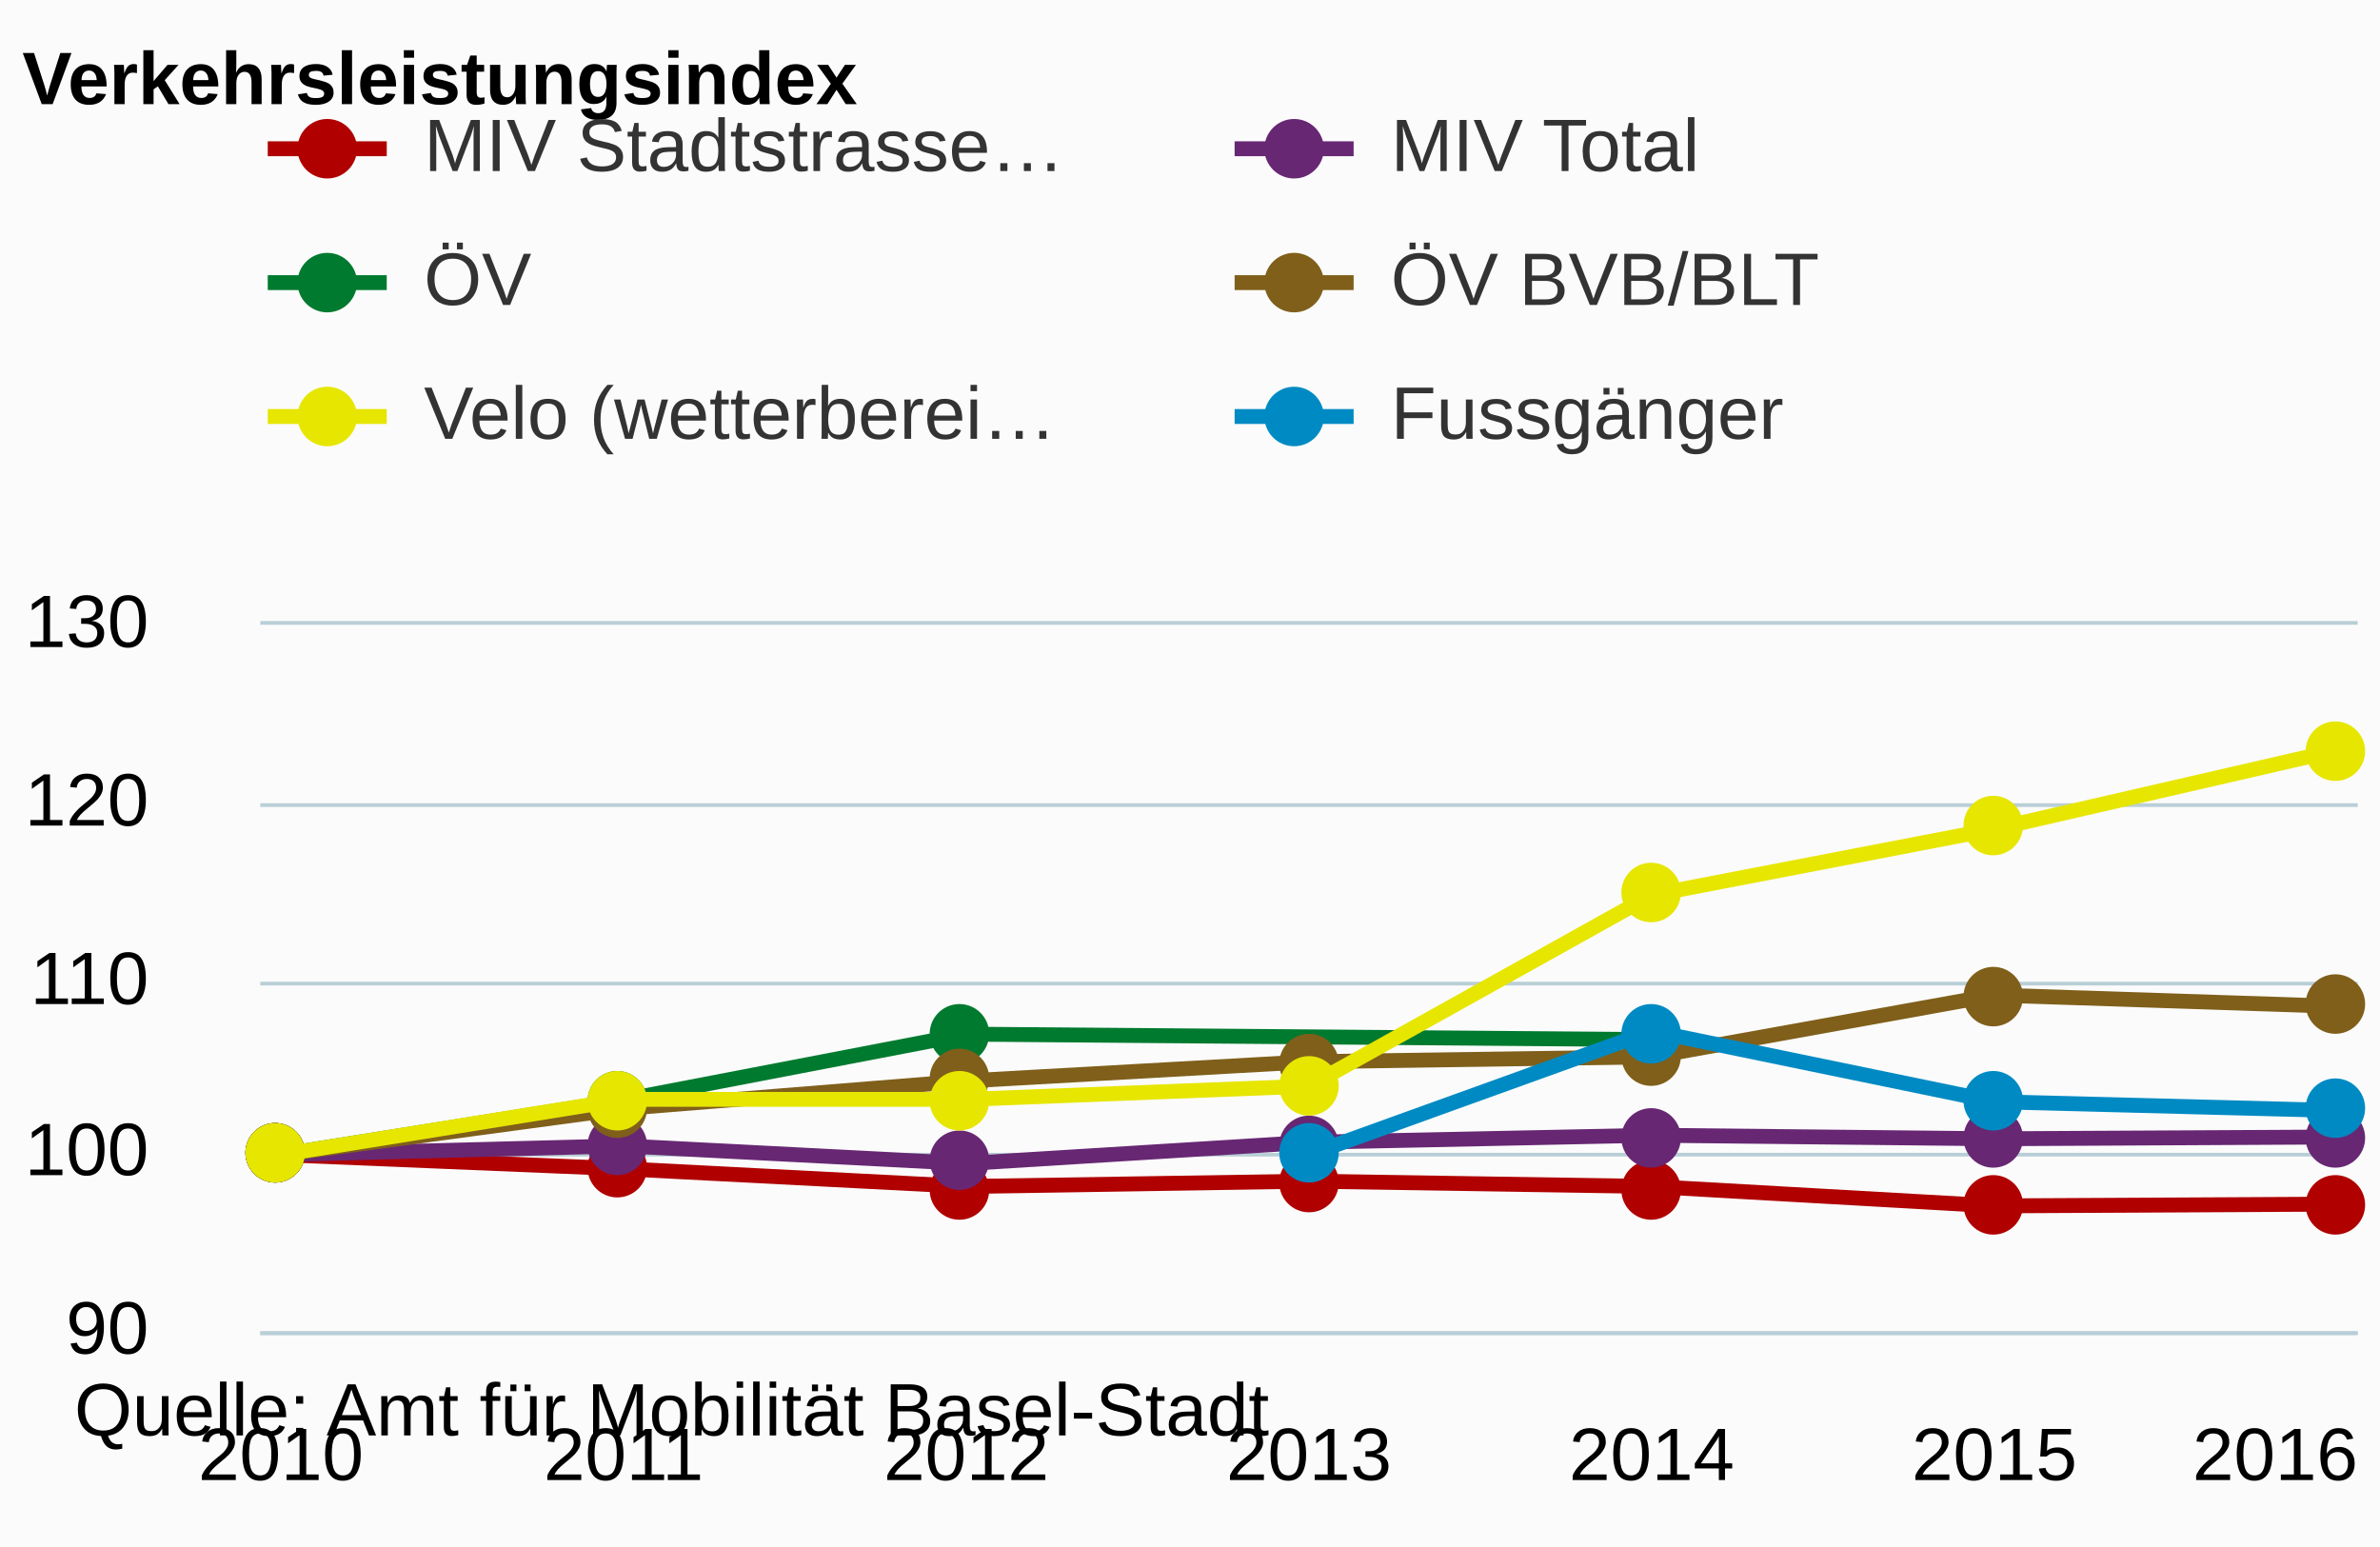
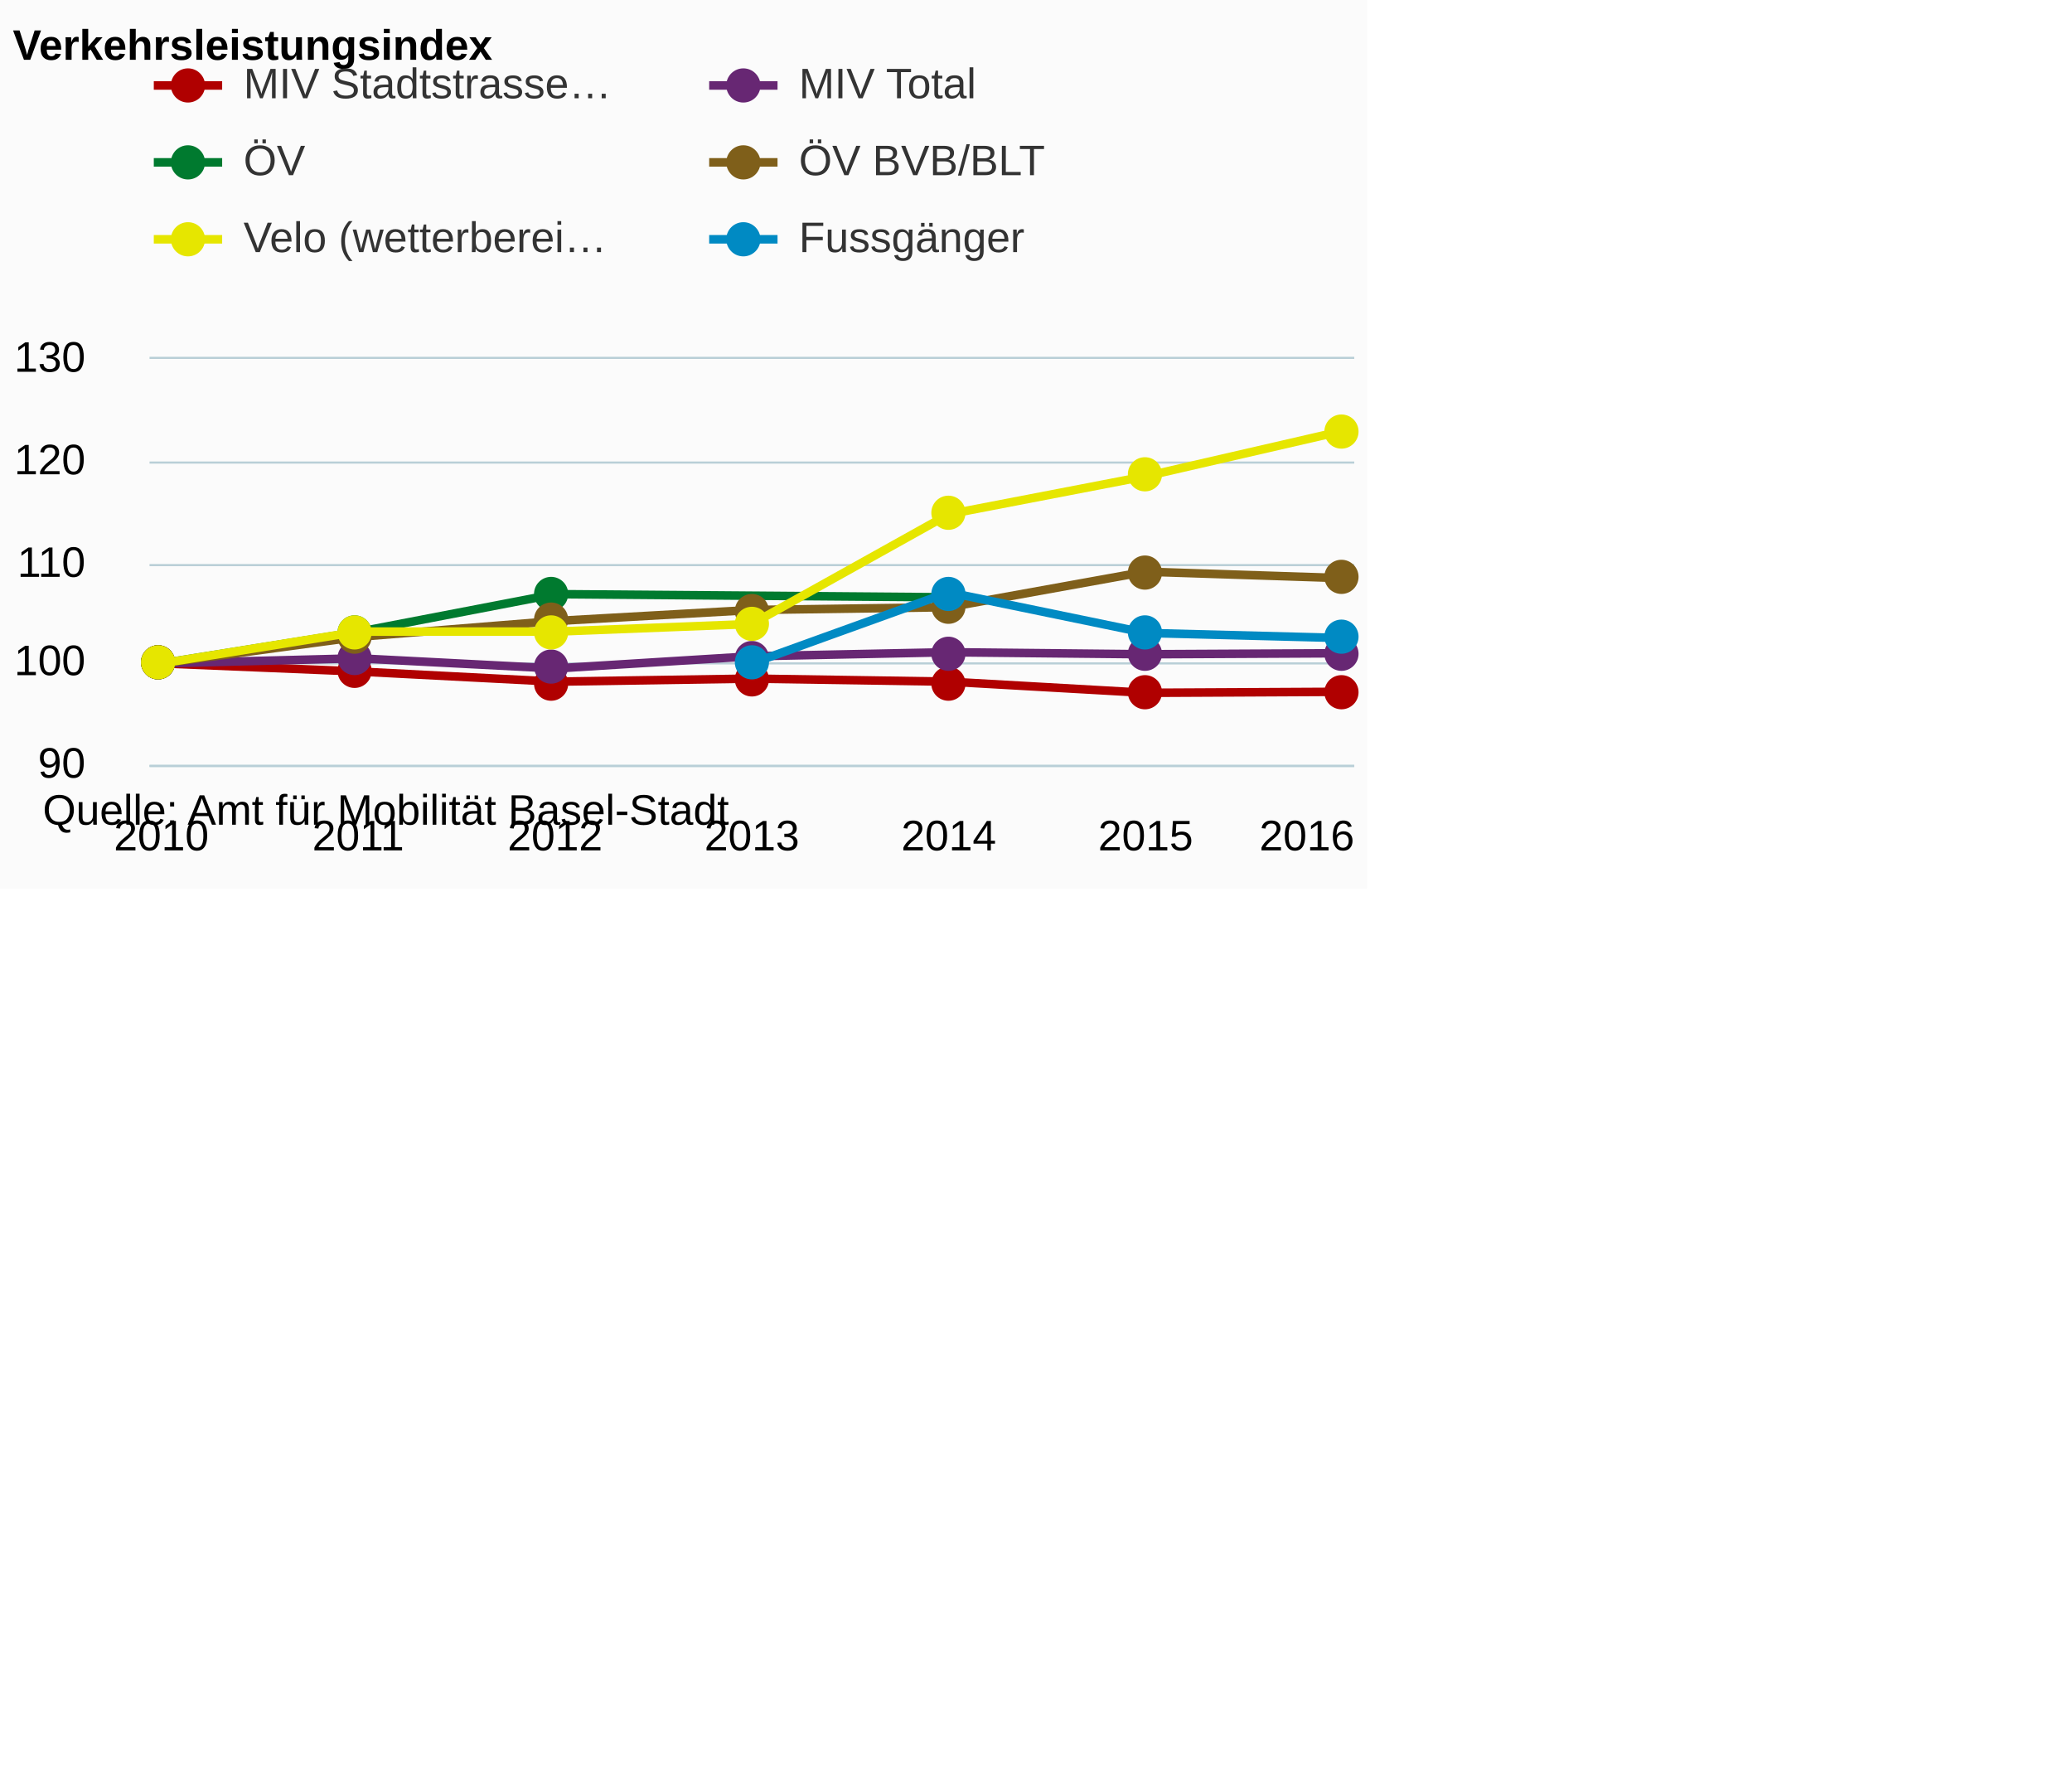
- <svg xmlns="http://www.w3.org/2000/svg" version="1.1" class="highcharts-root" style="font-family:arial;font-size:12px;" viewBox="0 0 320 208">
+ <svg xmlns="http://www.w3.org/2000/svg" version="1.1" class="highcharts-root" style="font-family:arial;font-size:12px;" viewBox="0 0 485 415">
  <defs>
    <clipPath>
      <rect x="0" y="0" width="282" height="95" fill="none" />
    </clipPath>
    <clipPath id="a">
      <rect x="0" y="0" width="282" height="95" fill="none" />
    </clipPath>
  </defs>
  <rect fill="#fbfbfb" class="highcharts-background" x="0" y="0" width="320" height="208" rx="0" ry="0" />
  <rect fill="none" class="highcharts-plot-background" x="35" y="84" width="282" height="95" />
  <g class="highcharts-pane-group" />
  <g class="highcharts-grid highcharts-xaxis-grid ">
    <path fill="none" class="highcharts-grid-line" d="M 37.5 84 L 37.5 179" opacity="1" />
    <path fill="none" class="highcharts-grid-line" d="M 83.5 84 L 83.5 179" opacity="1" />
    <path fill="none" class="highcharts-grid-line" d="M 129.5 84 L 129.5 179" opacity="1" />
    <path fill="none" class="highcharts-grid-line" d="M 175.5 84 L 175.5 179" opacity="1" />
    <path fill="none" class="highcharts-grid-line" d="M 221.5 84 L 221.5 179" opacity="1" />
    <path fill="none" class="highcharts-grid-line" d="M 267.5 84 L 267.5 179" opacity="1" />
    <path fill="none" class="highcharts-grid-line" d="M 313.5 84 L 313.5 179" opacity="1" />
  </g>
  <g class="highcharts-grid highcharts-yaxis-grid ">
    <path fill="none" stroke="#B9CFD7" stroke-width="0.5" class="highcharts-grid-line" d="M 35 179.25 L 317 179.25" opacity="1" />
    <path fill="none" stroke="#B9CFD7" stroke-width="0.5" class="highcharts-grid-line" d="M 35 155.25 L 317 155.25" opacity="1" />
    <path fill="none" stroke="#B9CFD7" stroke-width="0.5" class="highcharts-grid-line" d="M 35 132.25 L 317 132.25" opacity="1" />
    <path fill="none" stroke="#B9CFD7" stroke-width="0.5" class="highcharts-grid-line" d="M 35 108.25 L 317 108.25" opacity="1" />
    <path fill="none" stroke="#B9CFD7" stroke-width="0.5" class="highcharts-grid-line" d="M 35 83.75 L 317 83.75" opacity="1" />
  </g>
  <rect fill="none" class="highcharts-plot-border" x="35" y="84" width="282" height="95" />
  <g class="highcharts-axis highcharts-xaxis ">
    <path fill="none" class="highcharts-axis-line" stroke="#B9CFD7" stroke-width="0.5" d="M 35 179.25 L 317 179.25" />
  </g>
  <g class="highcharts-axis highcharts-yaxis ">
    <path fill="none" class="highcharts-axis-line" d="M 35 84 L 35 179" />
  </g>
  <g class="highcharts-series-group">
    <g class="highcharts-series highcharts-series-0 highcharts-line-series highcharts-color-undefined " transform="translate(35,84) scale(1 1)" clip-path="url(#a)">
      <path fill="none" d="M 2.765 71.25 L 48.843 73.15 L 94.922 75.525 L 141 74.812 L 187.078 75.525 L 233.157 78.138 L 279.235 77.9" class="highcharts-graph" stroke="#b00000 " stroke-width="2" stroke-linejoin="round" stroke-linecap="round" />
    </g>
    <g class="highcharts-markers highcharts-series-0 highcharts-line-series highcharts-color-undefined " transform="translate(35,84) scale(1 1)" clip-path="none">
      <path fill="#b00000 " d="M 6 71 A 4 4 0 1 1 6 70.996 Z" class="highcharts-point" />
      <path fill="#b00000 " d="M 52 73 A 4 4 0 1 1 52 72.996 Z" class="highcharts-point" />
      <path fill="#b00000 " d="M 98 76 A 4 4 0 1 1 98 75.996 Z" class="highcharts-point" />
      <path fill="#b00000 " d="M 145 75 A 4 4 0 1 1 145 74.996 Z" class="highcharts-point" />
      <path fill="#b00000 " d="M 191 76 A 4 4 0 1 1 191 75.996 Z" class="highcharts-point" />
      <path fill="#b00000 " d="M 237 78 A 4 4 0 1 1 237 77.996 Z" class="highcharts-point" />
      <path fill="#b00000 " d="M 283 78 A 4 4 0 1 1 283 77.996 Z" class="highcharts-point" />
    </g>
    <g class="highcharts-series highcharts-series-1 highcharts-line-series highcharts-color-undefined " transform="translate(35,84) scale(1 1)" clip-path="url(#a)">
      <path fill="none" d="M 2.765 71.25 L 48.843 70.062 L 94.922 72.438 L 141 69.587 L 187.078 68.638 L 233.157 69.112 L 279.235 68.875" class="highcharts-graph" stroke="#672773" stroke-width="2" stroke-linejoin="round" stroke-linecap="round" />
    </g>
    <g class="highcharts-markers highcharts-series-1 highcharts-line-series highcharts-color-undefined " transform="translate(35,84) scale(1 1)" clip-path="none">
      <path fill="#672773" d="M 6 71 A 4 4 0 1 1 6 70.996 Z" class="highcharts-point" />
      <path fill="#672773" d="M 52 70 A 4 4 0 1 1 52 69.996 Z" class="highcharts-point" />
      <path fill="#672773" d="M 98 72 A 4 4 0 1 1 98 71.996 Z" class="highcharts-point" />
      <path fill="#672773" d="M 145 70 A 4 4 0 1 1 145 69.996 Z" class="highcharts-point" />
      <path fill="#672773" d="M 191 69 A 4 4 0 1 1 191 68.996 Z" class="highcharts-point" />
      <path fill="#672773" d="M 237 69 A 4 4 0 1 1 237 68.996 Z" class="highcharts-point" />
      <path fill="#672773" d="M 283 69 A 4 4 0 1 1 283 68.996 Z" class="highcharts-point" />
    </g>
    <g class="highcharts-series highcharts-series-2 highcharts-line-series highcharts-color-undefined " transform="translate(35,84) scale(1 1)" clip-path="url(#a)">
      <path fill="none" d="M 2.765 71.25 L 48.843 63.889 L 94.922 55.044 L 187.078 55.779" class="highcharts-graph" stroke="#007a2f" stroke-width="2" stroke-linejoin="round" stroke-linecap="round" />
    </g>
    <g class="highcharts-markers highcharts-series-2 highcharts-line-series highcharts-color-undefined " transform="translate(35,84) scale(1 1)" clip-path="none">
      <path fill="#007a2f" d="M 6 71 A 4 4 0 1 1 6 70.996 Z" class="highcharts-point" />
      <path fill="#007a2f" d="M 52 64 A 4 4 0 1 1 52 63.996 Z" class="highcharts-point" />
      <path fill="#007a2f" d="M 98 55 A 4 4 0 1 1 98 54.996 Z" class="highcharts-point" />
      <path fill="#007a2f" d="M 191 56 A 4 4 0 1 1 191 55.996 Z" class="highcharts-point" />
    </g>
    <g class="highcharts-series highcharts-series-3 highcharts-line-series highcharts-color-undefined " transform="translate(35,84) scale(1 1)" clip-path="url(#a)">
      <path fill="none" d="M 2.765 71.25 L 48.843 65.034 L 94.922 61.337 L 141 58.752 L 187.078 58.097 L 233.157 49.79 L 279.235 51.3" class="highcharts-graph" stroke="#7F5F1A" stroke-width="2" stroke-linejoin="round" stroke-linecap="round" />
    </g>
    <g class="highcharts-markers highcharts-series-3 highcharts-line-series highcharts-color-undefined " transform="translate(35,84) scale(1 1)" clip-path="none">
      <path fill="#7F5F1A" d="M 6 71 A 4 4 0 1 1 6 70.996 Z" class="highcharts-point" />
      <path fill="#7F5F1A" d="M 52 65 A 4 4 0 1 1 52 64.996 Z" class="highcharts-point" />
      <path fill="#7F5F1A" d="M 98 61 A 4 4 0 1 1 98 60.996 Z" class="highcharts-point" />
      <path fill="#7F5F1A" d="M 145 59 A 4 4 0 1 1 145 58.996 Z" class="highcharts-point" />
      <path fill="#7F5F1A" d="M 191 58 A 4 4 0 1 1 191 57.996 Z" class="highcharts-point" />
      <path fill="#7F5F1A" d="M 237 50 A 4 4 0 1 1 237 49.996 Z" class="highcharts-point" />
      <path fill="#7F5F1A" d="M 283 51 A 4 4 0 1 1 283 50.996 Z" class="highcharts-point" />
    </g>
    <g class="highcharts-series highcharts-series-4 highcharts-line-series highcharts-color-undefined " transform="translate(35,84) scale(1 1)" clip-path="url(#a)">
      <path fill="none" d="M 2.765 71.25 L 48.843 63.813 L 94.922 63.813 L 141 62.029 L 187.078 36.34 L 233.157 27.465 L 279.235 16.862" class="highcharts-graph" stroke="#E6E600" stroke-width="2" stroke-linejoin="round" stroke-linecap="round" />
    </g>
    <g class="highcharts-markers highcharts-series-4 highcharts-line-series highcharts-color-undefined " transform="translate(35,84) scale(1 1)" clip-path="none">
      <path fill="#E6E600" d="M 6 71 A 4 4 0 1 1 6 70.996 Z" class="highcharts-point" />
      <path fill="#E6E600" d="M 52 64 A 4 4 0 1 1 52 63.996 Z" class="highcharts-point" />
      <path fill="#E6E600" d="M 98 64 A 4 4 0 1 1 98 63.996 Z" class="highcharts-point" />
      <path fill="#E6E600" d="M 145 62 A 4 4 0 1 1 145 61.996 Z" class="highcharts-point" />
      <path fill="#E6E600" d="M 191 36 A 4 4 0 1 1 191 35.996 Z" class="highcharts-point" />
      <path fill="#E6E600" d="M 237 27 A 4 4 0 1 1 237 26.996 Z" class="highcharts-point" />
      <path fill="#E6E600" d="M 283 17 A 4 4 0 1 1 283 16.996 Z" class="highcharts-point" />
    </g>
    <g class="highcharts-series highcharts-series-5 highcharts-line-series highcharts-color-undefined " transform="translate(35,84) scale(1 1)" clip-path="url(#a)">
      <path fill="none" d="M 141 71.25 L 187.078 54.625 L 233.157 64.125 L 279.235 65.312" class="highcharts-graph" stroke="#008AC3" stroke-width="2" stroke-linejoin="round" stroke-linecap="round" />
    </g>
    <g class="highcharts-markers highcharts-series-5 highcharts-line-series highcharts-color-undefined " transform="translate(35,84) scale(1 1)" clip-path="none">
      <path fill="#008AC3" d="M 145 71 A 4 4 0 1 1 145 70.996 Z" class="highcharts-point" />
      <path fill="#008AC3" d="M 191 55 A 4 4 0 1 1 191 54.996 Z" class="highcharts-point" />
      <path fill="#008AC3" d="M 237 64 A 4 4 0 1 1 237 63.996 Z" class="highcharts-point" />
      <path fill="#008AC3" d="M 283 65 A 4 4 0 1 1 283 64.996 Z" class="highcharts-point" />
    </g>
  </g>
  <text x="3" text-anchor="start" class="highcharts-title" style="color:#000000;font-size:10px;font-weight:bold;fill:#000000;" y="14">
    <tspan>Verkehrsleistungsindex</tspan>
  </text>
  <g class="highcharts-legend" transform="translate(28,7)">
    <rect fill="none" class="highcharts-legend-box" rx="0" ry="0" x="0" y="0" width="256" height="65" visibility="visible" />
    <g>
      <g>
        <g class="highcharts-legend-item highcharts-line-series highcharts-color-undefined highcharts-series-0" transform="translate(8,3)">
          <path fill="none" d="M 0 10 L 16 10" class="highcharts-graph" stroke="#b00000 " stroke-width="2" />
          <path fill="#b00000 " d="M 12 10 A 4 4 0 1 1 12 9.996 Z" class="highcharts-point" />
          <text x="21" style="color:#333333;font-size:10px;font-weight:normal;cursor:pointer;fill:#333333;" text-anchor="start" y="13">
            <tspan>MIV Stadtstrasse…</tspan>
          </text>
        </g>
        <g class="highcharts-legend-item highcharts-line-series highcharts-color-undefined highcharts-series-1" transform="translate(138,3)">
          <path fill="none" d="M 0 10 L 16 10" class="highcharts-graph" stroke="#672773" stroke-width="2" />
          <path fill="#672773" d="M 12 10 A 4 4 0 1 1 12 9.996 Z" class="highcharts-point" />
          <text x="21" y="13" style="color:#333333;font-size:10px;font-weight:normal;cursor:pointer;fill:#333333;" text-anchor="start">
            <tspan>MIV Total</tspan>
          </text>
        </g>
        <g class="highcharts-legend-item highcharts-line-series highcharts-color-undefined highcharts-series-2" transform="translate(8,21)">
          <path fill="none" d="M 0 10 L 16 10" class="highcharts-graph" stroke="#007a2f" stroke-width="2" />
          <path fill="#007a2f" d="M 12 10 A 4 4 0 1 1 12 9.996 Z" class="highcharts-point" />
          <text x="21" y="13" style="color:#333333;font-size:10px;font-weight:normal;cursor:pointer;fill:#333333;" text-anchor="start">
            <tspan>ÖV</tspan>
          </text>
        </g>
        <g class="highcharts-legend-item highcharts-line-series highcharts-color-undefined highcharts-series-3" transform="translate(138,21)">
          <path fill="none" d="M 0 10 L 16 10" class="highcharts-graph" stroke="#7F5F1A" stroke-width="2" />
          <path fill="#7F5F1A" d="M 12 10 A 4 4 0 1 1 12 9.996 Z" class="highcharts-point" />
          <text x="21" y="13" style="color:#333333;font-size:10px;font-weight:normal;cursor:pointer;fill:#333333;" text-anchor="start">
            <tspan>ÖV BVB/BLT</tspan>
          </text>
        </g>
        <g class="highcharts-legend-item highcharts-line-series highcharts-color-undefined highcharts-series-4" transform="translate(8,39)">
          <path fill="none" d="M 0 10 L 16 10" class="highcharts-graph" stroke="#E6E600" stroke-width="2" />
          <path fill="#E6E600" d="M 12 10 A 4 4 0 1 1 12 9.996 Z" class="highcharts-point" />
          <text x="21" y="13" style="color:#333333;font-size:10px;font-weight:normal;cursor:pointer;fill:#333333;" text-anchor="start">
            <tspan>Velo (wetterberei…</tspan>
          </text>
        </g>
        <g class="highcharts-legend-item highcharts-line-series highcharts-color-undefined highcharts-series-5" transform="translate(138,39)">
          <path fill="none" d="M 0 10 L 16 10" class="highcharts-graph" stroke="#008AC3" stroke-width="2" />
          <path fill="#008AC3" d="M 12 10 A 4 4 0 1 1 12 9.996 Z" class="highcharts-point" />
          <text x="21" y="13" style="color:#333333;font-size:10px;font-weight:normal;cursor:pointer;fill:#333333;" text-anchor="start">
            <tspan>Fussgänger</tspan>
          </text>
        </g>
      </g>
    </g>
  </g>
  <g class="highcharts-axis-labels highcharts-xaxis-labels ">
    <text x="37.765" style="color:#000000;cursor:default;font-size:10;fill:#000000;" text-anchor="middle" transform="translate(0,0)" y="199" opacity="1">
      2010
    </text>
    <text x="83.843" style="color:#000000;cursor:default;font-size:10;fill:#000000;" text-anchor="middle" transform="translate(0,0)" y="199" opacity="1">
      2011
    </text>
    <text x="129.922" style="color:#000000;cursor:default;font-size:10;fill:#000000;" text-anchor="middle" transform="translate(0,0)" y="199" opacity="1">
      2012
    </text>
    <text x="176" style="color:#000000;cursor:default;font-size:10;fill:#000000;" text-anchor="middle" transform="translate(0,0)" y="199" opacity="1">
      2013
    </text>
    <text x="222.078" style="color:#000000;cursor:default;font-size:10;fill:#000000;" text-anchor="middle" transform="translate(0,0)" y="199" opacity="1">
      2014
    </text>
    <text x="268.157" style="color:#000000;cursor:default;font-size:10;fill:#000000;" text-anchor="middle" transform="translate(0,0)" y="199" opacity="1">
      2015
    </text>
    <text x="305.906" style="color:#000000;cursor:default;font-size:10;fill:#000000;" text-anchor="middle" transform="translate(0,0)" y="199" opacity="1">
      2016
    </text>
  </g>
  <g class="highcharts-axis-labels highcharts-yaxis-labels ">
    <text x="20" style="color:#000000;cursor:default;font-size:10;fill:#000000;" text-anchor="end" transform="translate(0,0)" y="182" opacity="1">
      <tspan>90</tspan>
    </text>
    <text x="20" style="color:#000000;cursor:default;font-size:10;fill:#000000;" text-anchor="end" transform="translate(0,0)" y="158" opacity="1">
      <tspan>100</tspan>
    </text>
    <text x="20" style="color:#000000;cursor:default;font-size:10;fill:#000000;" text-anchor="end" transform="translate(0,0)" y="135" opacity="1">
      <tspan>110</tspan>
    </text>
    <text x="20" style="color:#000000;cursor:default;font-size:10;fill:#000000;" text-anchor="end" transform="translate(0,0)" y="111" opacity="1">
      <tspan>120</tspan>
    </text>
    <text x="20" style="color:#000000;cursor:default;font-size:10;fill:#000000;" text-anchor="end" transform="translate(0,0)" y="87" opacity="1">
      <tspan>130</tspan>
    </text>
  </g>
  <text x="10" class="highcharts-credits" text-anchor="start" style="cursor:default;color:#000000;font-size:10px;fill:#000000;" y="193">
    <tspan>Quelle: Amt für Mobilität Basel-Stadt</tspan>
  </text>
</svg>
